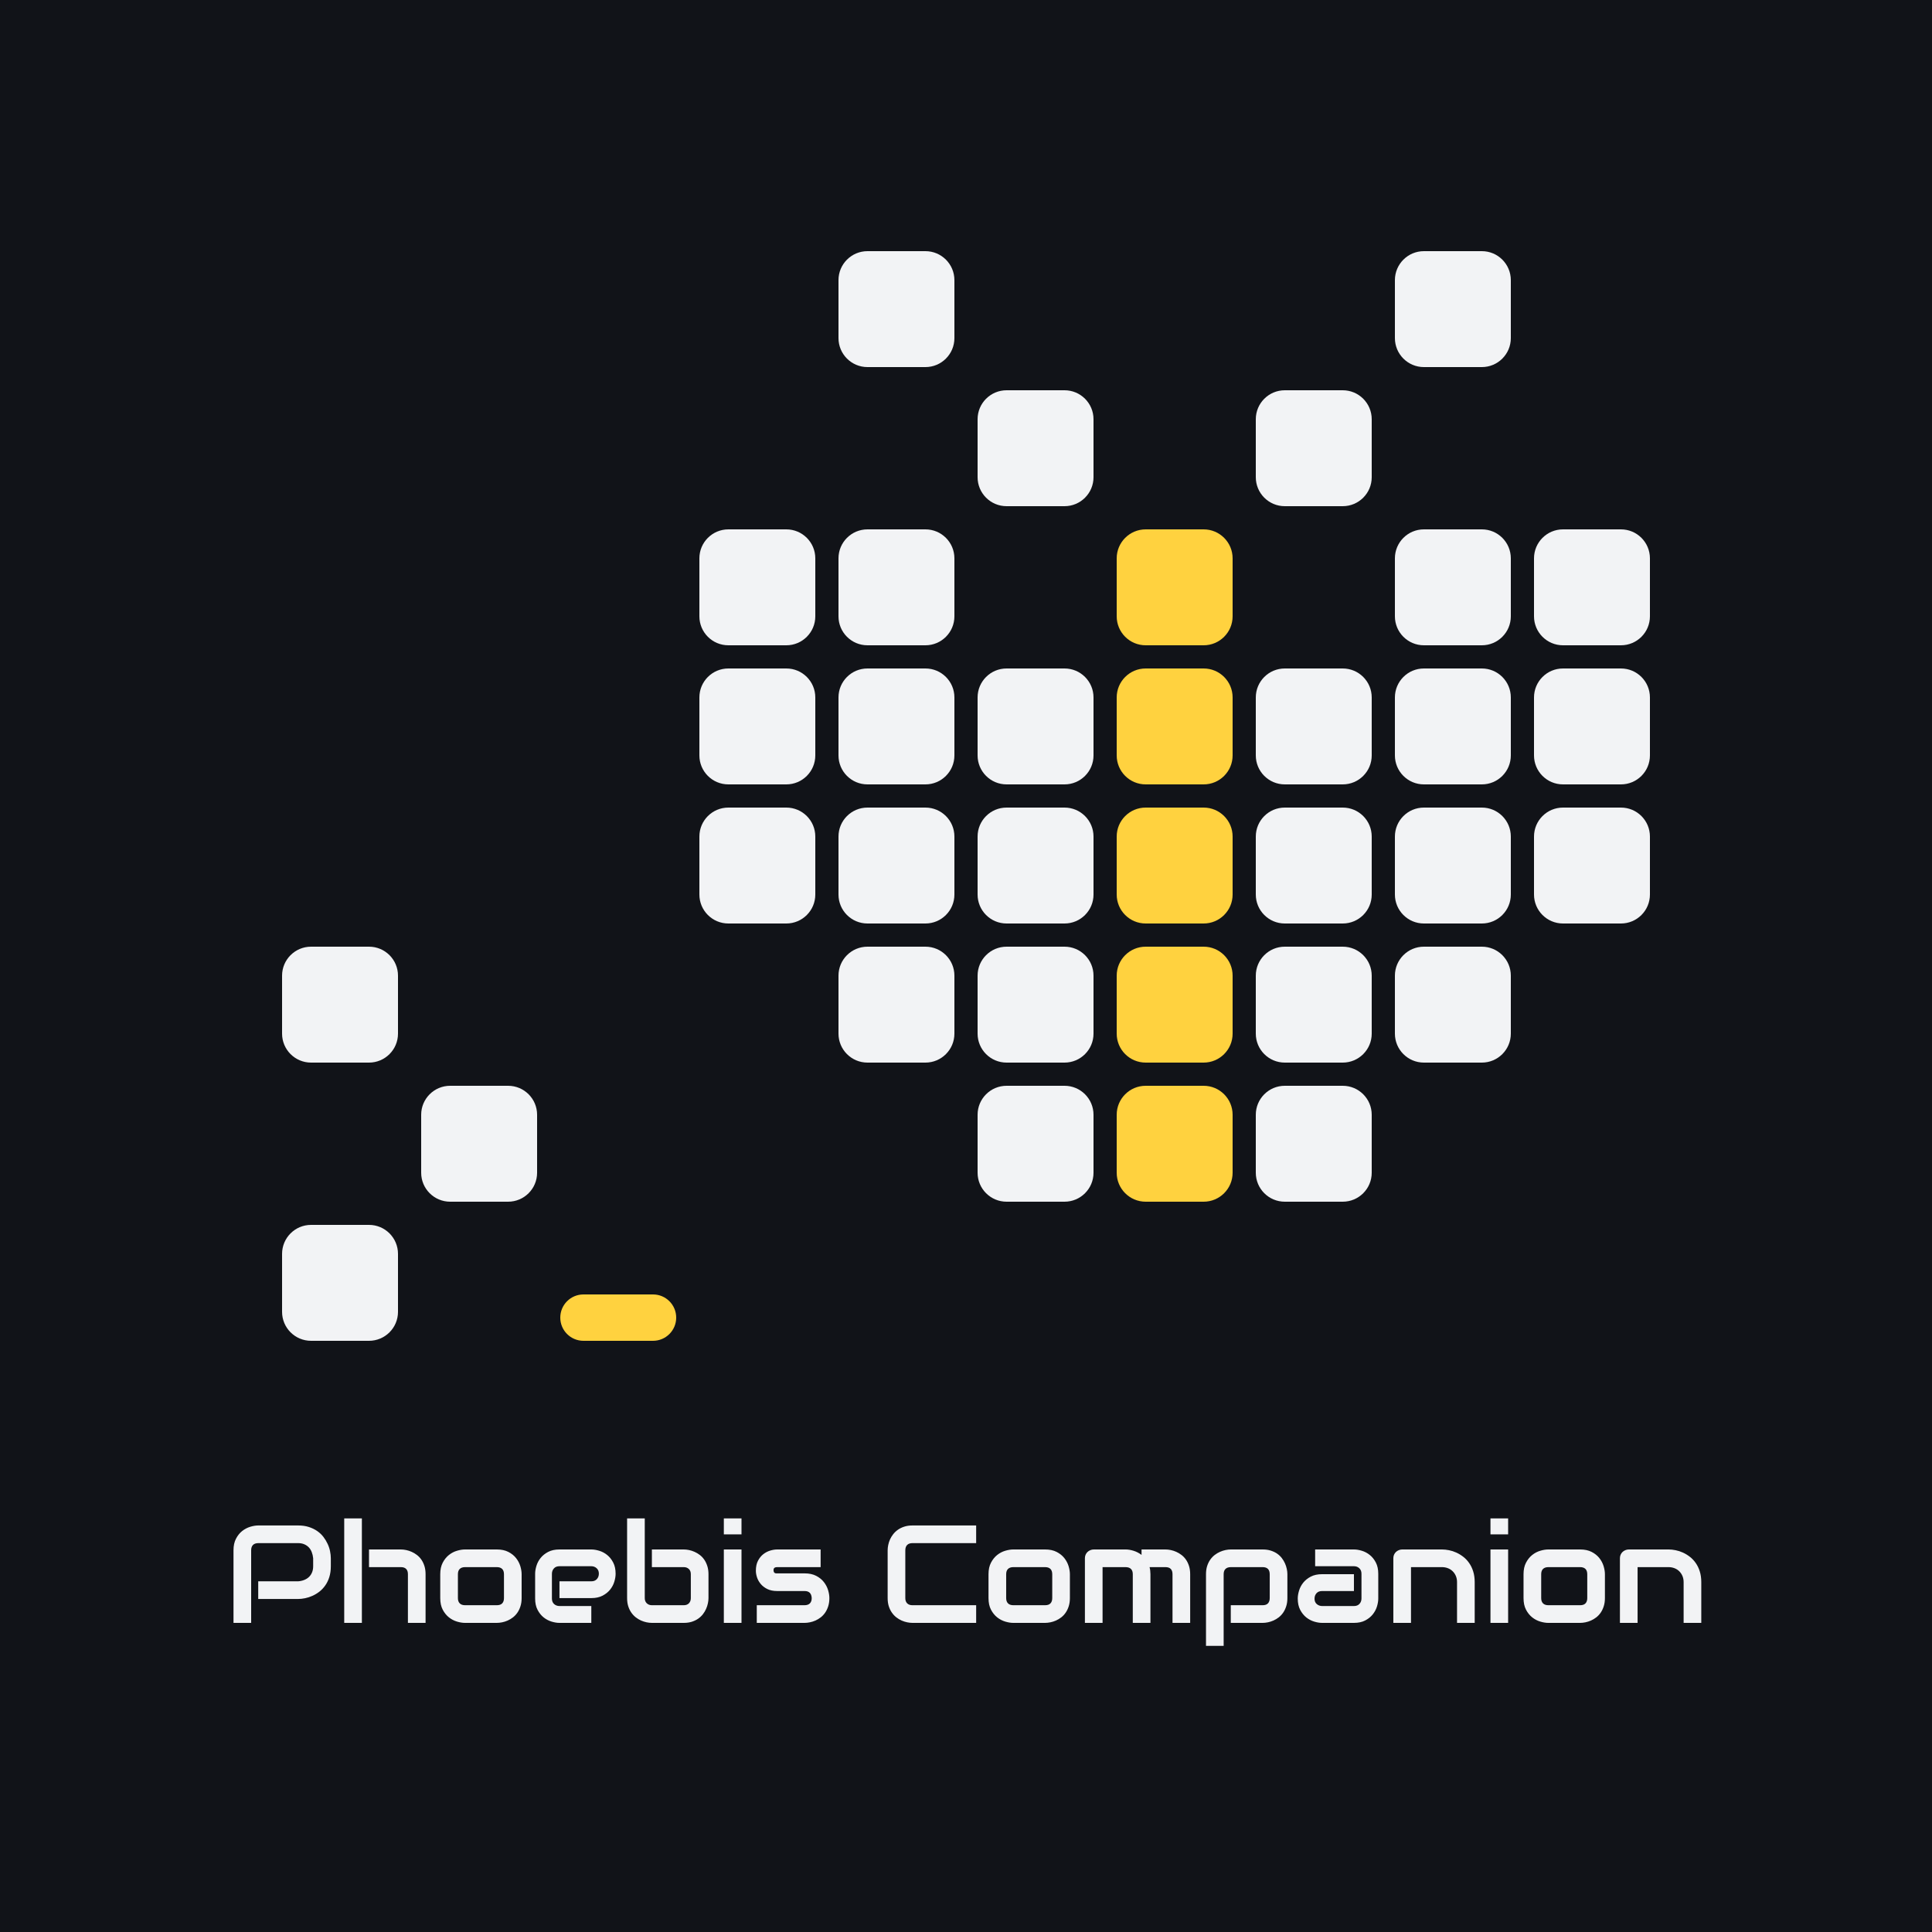
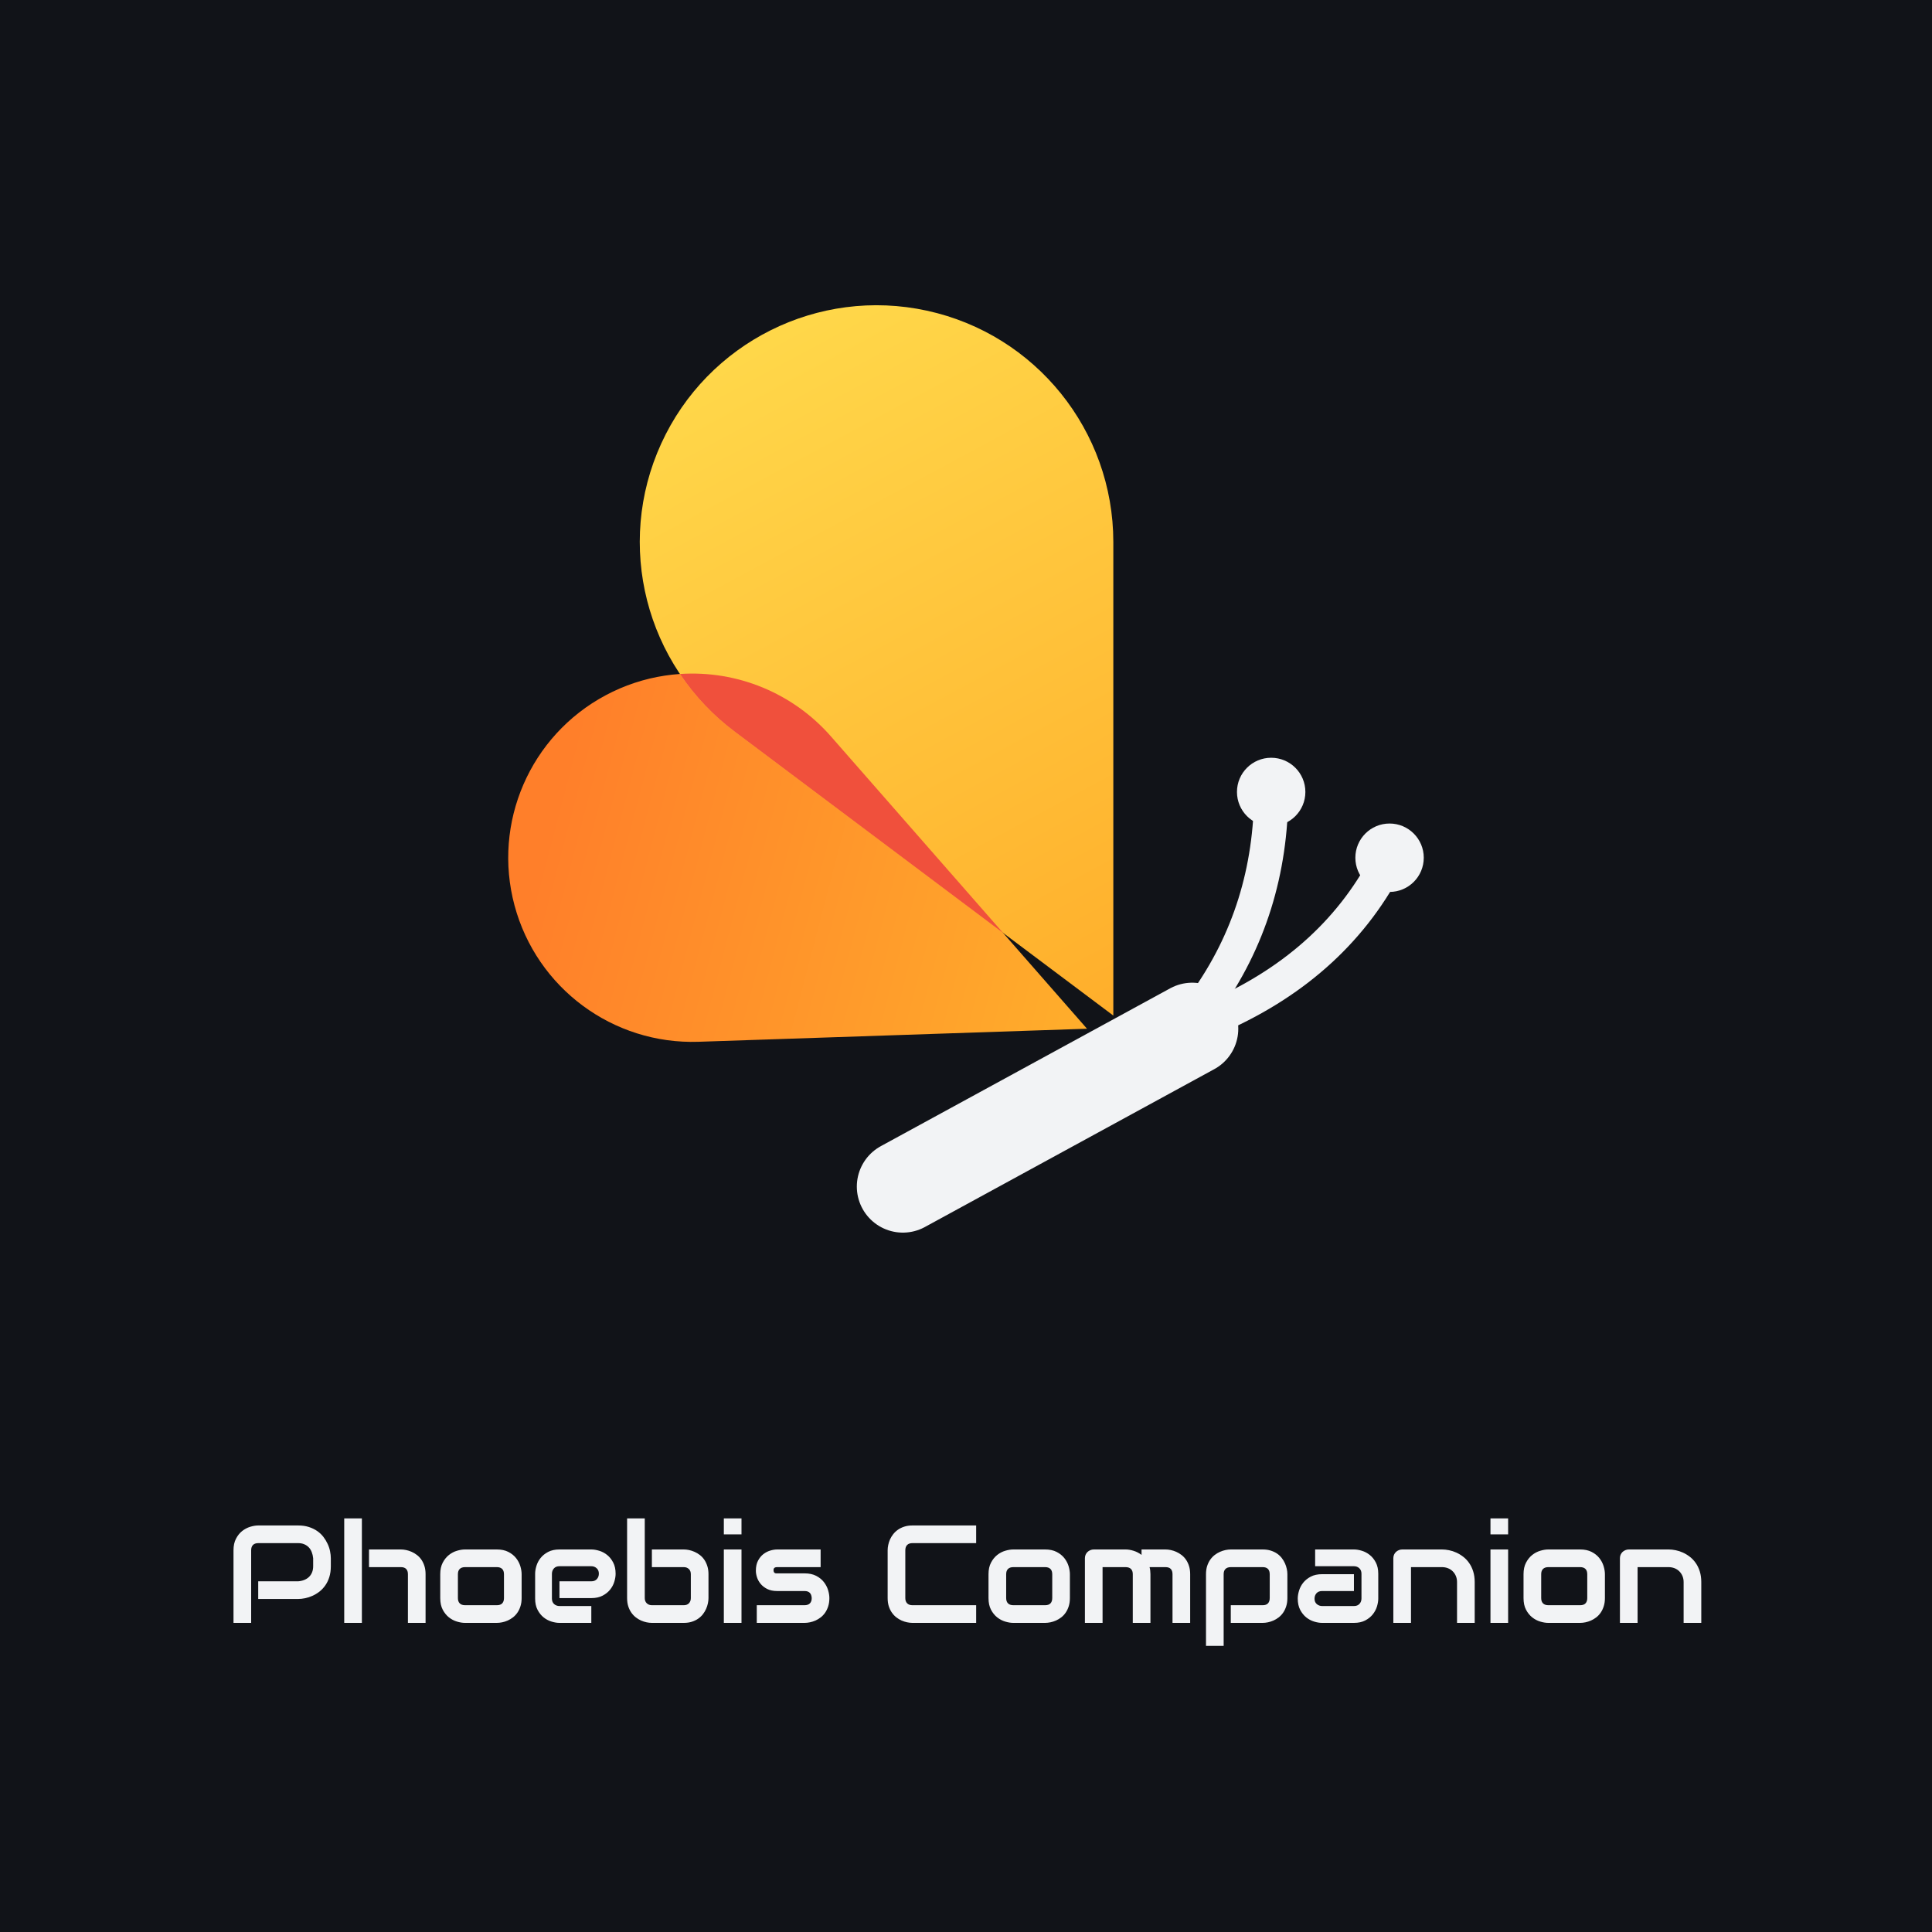
<svg xmlns="http://www.w3.org/2000/svg" width="1000" height="1000" viewBox="0 0 1000 1000">
+   <defs>
+     <linearGradient id="linear-pattern-0" gradientUnits="userSpaceOnUse" x1="562.638" y1="532.468" x2="276.681" y2="457.574">
+       <stop offset="0" stop-color="rgb(100%, 68.235%, 16.863%)" stop-opacity="1" />
+       <stop offset="1" stop-color="rgb(100%, 49.804%, 16.471%)" stop-opacity="1" />
+     </linearGradient>
+     <linearGradient id="linear-pattern-1" gradientUnits="userSpaceOnUse" x1="385.617" y1="171.617" x2="576.255" y2="525.66">
+       <stop offset="0" stop-color="rgb(100%, 84.706%, 29.02%)" stop-opacity="1" />
+       <stop offset="1" stop-color="rgb(100%, 68.235%, 16.863%)" stop-opacity="1" />
+     </linearGradient>
+   </defs>
  <rect x="-100" y="-100" width="1200" height="1200" fill="rgb(6.667%, 7.451%, 9.412%)" fill-opacity="1" />
-   <path fill-rule="nonzero" fill="rgb(94.902%, 95.294%, 96.078%)" fill-opacity="1" d="M 449 130 L 479 130 C 487.285 130 494 136.715 494 145 L 494 175 C 494 183.285 487.285 190 479 190 L 449 190 C 440.715 190 434 183.285 434 175 L 434 145 C 434 136.715 440.715 130 449 130 Z M 449 130 " />
-   <path fill-rule="nonzero" fill="rgb(94.902%, 95.294%, 96.078%)" fill-opacity="1" d="M 737 130 L 767 130 C 775.285 130 782 136.715 782 145 L 782 175 C 782 183.285 775.285 190 767 190 L 737 190 C 728.715 190 722 183.285 722 175 L 722 145 C 722 136.715 728.715 130 737 130 Z M 737 130 " />
-   <path fill-rule="nonzero" fill="rgb(94.902%, 95.294%, 96.078%)" fill-opacity="1" d="M 521 202 L 551 202 C 559.285 202 566 208.715 566 217 L 566 247 C 566 255.285 559.285 262 551 262 L 521 262 C 512.715 262 506 255.285 506 247 L 506 217 C 506 208.715 512.715 202 521 202 Z M 521 202 " />
-   <path fill-rule="nonzero" fill="rgb(94.902%, 95.294%, 96.078%)" fill-opacity="1" d="M 665 202 L 695 202 C 703.285 202 710 208.715 710 217 L 710 247 C 710 255.285 703.285 262 695 262 L 665 262 C 656.715 262 650 255.285 650 247 L 650 217 C 650 208.715 656.715 202 665 202 Z M 665 202 " />
-   <path fill-rule="nonzero" fill="rgb(94.902%, 95.294%, 96.078%)" fill-opacity="1" d="M 377 274 L 407 274 C 415.285 274 422 280.715 422 289 L 422 319 C 422 327.285 415.285 334 407 334 L 377 334 C 368.715 334 362 327.285 362 319 L 362 289 C 362 280.715 368.715 274 377 274 Z M 377 274 " />
-   <path fill-rule="nonzero" fill="rgb(94.902%, 95.294%, 96.078%)" fill-opacity="1" d="M 449 274 L 479 274 C 487.285 274 494 280.715 494 289 L 494 319 C 494 327.285 487.285 334 479 334 L 449 334 C 440.715 334 434 327.285 434 319 L 434 289 C 434 280.715 440.715 274 449 274 Z M 449 274 " />
-   <path fill-rule="nonzero" fill="rgb(100%, 82.353%, 24.706%)" fill-opacity="1" d="M 593 274 L 623 274 C 631.285 274 638 280.715 638 289 L 638 319 C 638 327.285 631.285 334 623 334 L 593 334 C 584.715 334 578 327.285 578 319 L 578 289 C 578 280.715 584.715 274 593 274 Z M 593 274 " />
-   <path fill-rule="nonzero" fill="rgb(94.902%, 95.294%, 96.078%)" fill-opacity="1" d="M 737 274 L 767 274 C 775.285 274 782 280.715 782 289 L 782 319 C 782 327.285 775.285 334 767 334 L 737 334 C 728.715 334 722 327.285 722 319 L 722 289 C 722 280.715 728.715 274 737 274 Z M 737 274 " />
-   <path fill-rule="nonzero" fill="rgb(94.902%, 95.294%, 96.078%)" fill-opacity="1" d="M 809 274 L 839 274 C 847.285 274 854 280.715 854 289 L 854 319 C 854 327.285 847.285 334 839 334 L 809 334 C 800.715 334 794 327.285 794 319 L 794 289 C 794 280.715 800.715 274 809 274 Z M 809 274 " />
-   <path fill-rule="nonzero" fill="rgb(94.902%, 95.294%, 96.078%)" fill-opacity="1" d="M 377 346 L 407 346 C 415.285 346 422 352.715 422 361 L 422 391 C 422 399.285 415.285 406 407 406 L 377 406 C 368.715 406 362 399.285 362 391 L 362 361 C 362 352.715 368.715 346 377 346 Z M 377 346 " />
-   <path fill-rule="nonzero" fill="rgb(94.902%, 95.294%, 96.078%)" fill-opacity="1" d="M 449 346 L 479 346 C 487.285 346 494 352.715 494 361 L 494 391 C 494 399.285 487.285 406 479 406 L 449 406 C 440.715 406 434 399.285 434 391 L 434 361 C 434 352.715 440.715 346 449 346 Z M 449 346 " />
-   <path fill-rule="nonzero" fill="rgb(94.902%, 95.294%, 96.078%)" fill-opacity="1" d="M 521 346 L 551 346 C 559.285 346 566 352.715 566 361 L 566 391 C 566 399.285 559.285 406 551 406 L 521 406 C 512.715 406 506 399.285 506 391 L 506 361 C 506 352.715 512.715 346 521 346 Z M 521 346 " />
-   <path fill-rule="nonzero" fill="rgb(100%, 82.353%, 24.706%)" fill-opacity="1" d="M 593 346 L 623 346 C 631.285 346 638 352.715 638 361 L 638 391 C 638 399.285 631.285 406 623 406 L 593 406 C 584.715 406 578 399.285 578 391 L 578 361 C 578 352.715 584.715 346 593 346 Z M 593 346 " />
-   <path fill-rule="nonzero" fill="rgb(94.902%, 95.294%, 96.078%)" fill-opacity="1" d="M 665 346 L 695 346 C 703.285 346 710 352.715 710 361 L 710 391 C 710 399.285 703.285 406 695 406 L 665 406 C 656.715 406 650 399.285 650 391 L 650 361 C 650 352.715 656.715 346 665 346 Z M 665 346 " />
-   <path fill-rule="nonzero" fill="rgb(94.902%, 95.294%, 96.078%)" fill-opacity="1" d="M 737 346 L 767 346 C 775.285 346 782 352.715 782 361 L 782 391 C 782 399.285 775.285 406 767 406 L 737 406 C 728.715 406 722 399.285 722 391 L 722 361 C 722 352.715 728.715 346 737 346 Z M 737 346 " />
-   <path fill-rule="nonzero" fill="rgb(94.902%, 95.294%, 96.078%)" fill-opacity="1" d="M 809 346 L 839 346 C 847.285 346 854 352.715 854 361 L 854 391 C 854 399.285 847.285 406 839 406 L 809 406 C 800.715 406 794 399.285 794 391 L 794 361 C 794 352.715 800.715 346 809 346 Z M 809 346 " />
-   <path fill-rule="nonzero" fill="rgb(94.902%, 95.294%, 96.078%)" fill-opacity="1" d="M 377 418 L 407 418 C 415.285 418 422 424.715 422 433 L 422 463 C 422 471.285 415.285 478 407 478 L 377 478 C 368.715 478 362 471.285 362 463 L 362 433 C 362 424.715 368.715 418 377 418 Z M 377 418 " />
-   <path fill-rule="nonzero" fill="rgb(94.902%, 95.294%, 96.078%)" fill-opacity="1" d="M 449 418 L 479 418 C 487.285 418 494 424.715 494 433 L 494 463 C 494 471.285 487.285 478 479 478 L 449 478 C 440.715 478 434 471.285 434 463 L 434 433 C 434 424.715 440.715 418 449 418 Z M 449 418 " />
-   <path fill-rule="nonzero" fill="rgb(94.902%, 95.294%, 96.078%)" fill-opacity="1" d="M 521 418 L 551 418 C 559.285 418 566 424.715 566 433 L 566 463 C 566 471.285 559.285 478 551 478 L 521 478 C 512.715 478 506 471.285 506 463 L 506 433 C 506 424.715 512.715 418 521 418 Z M 521 418 " />
-   <path fill-rule="nonzero" fill="rgb(100%, 82.353%, 24.706%)" fill-opacity="1" d="M 593 418 L 623 418 C 631.285 418 638 424.715 638 433 L 638 463 C 638 471.285 631.285 478 623 478 L 593 478 C 584.715 478 578 471.285 578 463 L 578 433 C 578 424.715 584.715 418 593 418 Z M 593 418 " />
-   <path fill-rule="nonzero" fill="rgb(94.902%, 95.294%, 96.078%)" fill-opacity="1" d="M 665 418 L 695 418 C 703.285 418 710 424.715 710 433 L 710 463 C 710 471.285 703.285 478 695 478 L 665 478 C 656.715 478 650 471.285 650 463 L 650 433 C 650 424.715 656.715 418 665 418 Z M 665 418 " />
-   <path fill-rule="nonzero" fill="rgb(94.902%, 95.294%, 96.078%)" fill-opacity="1" d="M 737 418 L 767 418 C 775.285 418 782 424.715 782 433 L 782 463 C 782 471.285 775.285 478 767 478 L 737 478 C 728.715 478 722 471.285 722 463 L 722 433 C 722 424.715 728.715 418 737 418 Z M 737 418 " />
-   <path fill-rule="nonzero" fill="rgb(94.902%, 95.294%, 96.078%)" fill-opacity="1" d="M 809 418 L 839 418 C 847.285 418 854 424.715 854 433 L 854 463 C 854 471.285 847.285 478 839 478 L 809 478 C 800.715 478 794 471.285 794 463 L 794 433 C 794 424.715 800.715 418 809 418 Z M 809 418 " />
-   <path fill-rule="nonzero" fill="rgb(94.902%, 95.294%, 96.078%)" fill-opacity="1" d="M 449 490 L 479 490 C 487.285 490 494 496.715 494 505 L 494 535 C 494 543.285 487.285 550 479 550 L 449 550 C 440.715 550 434 543.285 434 535 L 434 505 C 434 496.715 440.715 490 449 490 Z M 449 490 " />
-   <path fill-rule="nonzero" fill="rgb(94.902%, 95.294%, 96.078%)" fill-opacity="1" d="M 521 490 L 551 490 C 559.285 490 566 496.715 566 505 L 566 535 C 566 543.285 559.285 550 551 550 L 521 550 C 512.715 550 506 543.285 506 535 L 506 505 C 506 496.715 512.715 490 521 490 Z M 521 490 " />
-   <path fill-rule="nonzero" fill="rgb(100%, 82.353%, 24.706%)" fill-opacity="1" d="M 593 490 L 623 490 C 631.285 490 638 496.715 638 505 L 638 535 C 638 543.285 631.285 550 623 550 L 593 550 C 584.715 550 578 543.285 578 535 L 578 505 C 578 496.715 584.715 490 593 490 Z M 593 490 " />
-   <path fill-rule="nonzero" fill="rgb(94.902%, 95.294%, 96.078%)" fill-opacity="1" d="M 665 490 L 695 490 C 703.285 490 710 496.715 710 505 L 710 535 C 710 543.285 703.285 550 695 550 L 665 550 C 656.715 550 650 543.285 650 535 L 650 505 C 650 496.715 656.715 490 665 490 Z M 665 490 " />
-   <path fill-rule="nonzero" fill="rgb(94.902%, 95.294%, 96.078%)" fill-opacity="1" d="M 737 490 L 767 490 C 775.285 490 782 496.715 782 505 L 782 535 C 782 543.285 775.285 550 767 550 L 737 550 C 728.715 550 722 543.285 722 535 L 722 505 C 722 496.715 728.715 490 737 490 Z M 737 490 " />
-   <path fill-rule="nonzero" fill="rgb(94.902%, 95.294%, 96.078%)" fill-opacity="1" d="M 521 562 L 551 562 C 559.285 562 566 568.715 566 577 L 566 607 C 566 615.285 559.285 622 551 622 L 521 622 C 512.715 622 506 615.285 506 607 L 506 577 C 506 568.715 512.715 562 521 562 Z M 521 562 " />
-   <path fill-rule="nonzero" fill="rgb(100%, 82.353%, 24.706%)" fill-opacity="1" d="M 593 562 L 623 562 C 631.285 562 638 568.715 638 577 L 638 607 C 638 615.285 631.285 622 623 622 L 593 622 C 584.715 622 578 615.285 578 607 L 578 577 C 578 568.715 584.715 562 593 562 Z M 593 562 " />
-   <path fill-rule="nonzero" fill="rgb(94.902%, 95.294%, 96.078%)" fill-opacity="1" d="M 665 562 L 695 562 C 703.285 562 710 568.715 710 577 L 710 607 C 710 615.285 703.285 622 695 622 L 665 622 C 656.715 622 650 615.285 650 607 L 650 577 C 650 568.715 656.715 562 665 562 Z M 665 562 " />
-   <path fill-rule="nonzero" fill="rgb(94.902%, 95.294%, 96.078%)" fill-opacity="1" d="M 161 490 L 191 490 C 199.285 490 206 496.715 206 505 L 206 535 C 206 543.285 199.285 550 191 550 L 161 550 C 152.715 550 146 543.285 146 535 L 146 505 C 146 496.715 152.715 490 161 490 Z M 161 490 " />
-   <path fill-rule="nonzero" fill="rgb(94.902%, 95.294%, 96.078%)" fill-opacity="1" d="M 233 562 L 263 562 C 271.285 562 278 568.715 278 577 L 278 607 C 278 615.285 271.285 622 263 622 L 233 622 C 224.715 622 218 615.285 218 607 L 218 577 C 218 568.715 224.715 562 233 562 Z M 233 562 " />
-   <path fill-rule="nonzero" fill="rgb(94.902%, 95.294%, 96.078%)" fill-opacity="1" d="M 161 634 L 191 634 C 199.285 634 206 640.715 206 649 L 206 679 C 206 687.285 199.285 694 191 694 L 161 694 C 152.715 694 146 687.285 146 679 L 146 649 C 146 640.715 152.715 634 161 634 Z M 161 634 " />
-   <path fill-rule="nonzero" fill="rgb(100%, 82.353%, 24.706%)" fill-opacity="1" d="M 302 670 L 338 670 C 344.629 670 350 675.371 350 682 C 350 688.629 344.629 694 338 694 L 302 694 C 295.371 694 290 688.629 290 682 C 290 675.371 295.371 670 302 670 Z M 302 670 " />
+   <path fill-rule="nonzero" fill="url(#linear-pattern-0)" d="M 562.637 532.469 L 430.082 381.148 C 400.879 347.809 352.547 339 313.457 359.891 C 274.367 380.781 254.832 425.859 266.32 468.664 C 277.809 511.473 317.289 540.711 361.586 539.223 Z M 562.637 532.469 " />
+   <path fill-rule="nonzero" fill="url(#linear-pattern-1)" d="M 576.254 525.66 L 576.254 280.555 C 576.254 222.922 536.098 173.078 479.789 160.809 C 423.477 148.543 366.227 177.168 342.254 229.578 C 318.281 281.984 334.066 344.016 380.172 378.598 Z M 576.254 525.66 " />
+   <path fill-rule="nonzero" fill="rgb(94.118%, 31.373%, 23.529%)" fill-opacity="1" d="M 519.168 482.844 L 430.082 381.148 C 410.496 358.793 381.602 346.848 351.945 348.855 C 359.617 360.285 369.16 370.336 380.172 378.598 Z M 519.168 482.844 " />
+   <path fill="none" stroke-width="17.702" stroke-linecap="round" stroke-linejoin="miter" stroke="rgb(94.902%, 95.294%, 96.078%)" stroke-opacity="1" stroke-miterlimit="4" d="M 623.914 518.852 C 646.609 487.078 657.957 450.766 657.957 409.914 " />
+   <path fill-rule="nonzero" fill="rgb(94.902%, 95.294%, 96.078%)" fill-opacity="1" d="M 675.66 409.914 C 675.66 419.691 667.734 427.617 657.957 427.617 C 648.18 427.617 640.254 419.691 640.254 409.914 C 640.254 400.137 648.18 392.215 657.957 392.215 C 667.734 392.215 675.66 400.137 675.66 409.914 Z M 675.66 409.914 " />
+   <path fill="none" stroke-width="17.702" stroke-linecap="round" stroke-linejoin="miter" stroke="rgb(94.902%, 95.294%, 96.078%)" stroke-opacity="1" stroke-miterlimit="4" d="M 630.723 525.66 C 671.574 507.504 701.078 480.27 719.234 443.957 " />
+   <path fill-rule="nonzero" fill="rgb(94.902%, 95.294%, 96.078%)" fill-opacity="1" d="M 736.938 443.957 C 736.938 453.734 729.012 461.66 719.234 461.66 C 709.457 461.66 701.531 453.734 701.531 443.957 C 701.531 434.18 709.457 426.254 719.234 426.254 C 729.012 426.254 736.938 434.18 736.938 443.957 Z M 736.938 443.957 " />
+   <path fill="none" stroke-width="47.66" stroke-linecap="round" stroke-linejoin="miter" stroke="rgb(94.902%, 95.294%, 96.078%)" stroke-opacity="1" stroke-miterlimit="4" d="M 467.32 614.172 L 617.105 532.469 " />
  <path fill-rule="nonzero" fill="rgb(94.902%, 95.294%, 96.078%)" fill-opacity="1" d="M 171.234 810.672 C 171.234 812.766 170.973 814.637 170.453 816.281 C 169.941 817.918 169.242 819.359 168.359 820.609 C 167.484 821.859 166.473 822.934 165.328 823.828 C 164.18 824.715 162.977 825.438 161.719 826 C 160.469 826.562 159.203 826.977 157.922 827.234 C 156.648 827.496 155.453 827.625 154.328 827.625 L 133.656 827.625 L 133.656 818.484 L 154.328 818.484 C 155.492 818.391 156.551 818.152 157.5 817.766 C 158.457 817.383 159.273 816.859 159.953 816.203 C 160.629 815.547 161.156 814.758 161.531 813.828 C 161.906 812.902 162.094 811.852 162.094 810.672 L 162.094 806.531 C 161.977 805.387 161.734 804.336 161.359 803.375 C 160.984 802.406 160.473 801.586 159.828 800.906 C 159.18 800.23 158.398 799.699 157.484 799.312 C 156.578 798.918 155.523 798.719 154.328 798.719 L 133.719 798.719 C 132.5 798.719 131.57 799.039 130.938 799.672 C 130.312 800.309 130 801.227 130 802.422 L 130 840 L 120.859 840 L 120.859 802.422 C 120.859 800.078 121.285 798.09 122.141 796.453 C 122.992 794.809 124.055 793.48 125.328 792.469 C 126.609 791.461 128 790.727 129.5 790.266 C 131 789.809 132.383 789.578 133.656 789.578 L 154.328 789.578 C 156.391 789.578 158.238 789.844 159.875 790.375 C 161.52 790.906 162.969 791.609 164.219 792.484 C 165.477 793.359 166.547 794.375 167.422 795.531 C 168.297 796.68 169.02 797.883 169.594 799.141 C 170.176 800.391 170.594 801.656 170.844 802.938 C 171.102 804.211 171.234 805.406 171.234 806.531 Z M 220.277 840 L 211.137 840 L 211.137 814.797 C 211.137 813.602 210.828 812.695 210.215 812.078 C 209.609 811.453 208.699 811.141 207.48 811.141 L 190.996 811.141 L 190.996 802 L 207.48 802 C 208.344 802 209.254 802.102 210.215 802.297 C 211.184 802.496 212.141 802.809 213.09 803.234 C 214.035 803.652 214.941 804.195 215.809 804.859 C 216.684 805.527 217.449 806.336 218.105 807.281 C 218.762 808.23 219.285 809.328 219.684 810.578 C 220.078 811.82 220.277 813.227 220.277 814.797 Z M 187.309 840 L 178.168 840 L 178.168 785.922 L 187.309 785.922 Z M 269.996 827.172 C 269.996 828.734 269.793 830.148 269.387 831.406 C 268.988 832.656 268.465 833.758 267.809 834.703 C 267.152 835.652 266.391 836.465 265.527 837.141 C 264.66 837.809 263.75 838.355 262.793 838.781 C 261.844 839.199 260.887 839.508 259.918 839.703 C 258.949 839.902 258.027 840 257.152 840 L 240.668 840 C 239.406 840 238.027 839.777 236.527 839.328 C 235.027 838.883 233.637 838.152 232.355 837.141 C 231.074 836.121 230.004 834.797 229.152 833.172 C 228.297 831.539 227.871 829.539 227.871 827.172 L 227.871 814.797 C 227.871 812.453 228.297 810.469 229.152 808.844 C 230.004 807.211 231.074 805.883 232.355 804.859 C 233.637 803.84 235.027 803.109 236.527 802.672 C 238.027 802.227 239.406 802 240.668 802 L 257.152 802 C 259.496 802 261.484 802.422 263.121 803.266 C 264.766 804.109 266.094 805.172 267.105 806.453 C 268.113 807.727 268.848 809.109 269.309 810.609 C 269.766 812.109 269.996 813.508 269.996 814.797 Z M 260.855 814.859 C 260.855 813.602 260.535 812.668 259.902 812.062 C 259.266 811.449 258.348 811.141 257.152 811.141 L 240.746 811.141 C 239.527 811.141 238.598 811.453 237.965 812.078 C 237.328 812.695 237.012 813.602 237.012 814.797 L 237.012 827.172 C 237.012 828.359 237.328 829.273 237.965 829.906 C 238.598 830.543 239.527 830.859 240.746 830.859 L 257.152 830.859 C 258.402 830.859 259.328 830.543 259.934 829.906 C 260.547 829.273 260.855 828.359 260.855 827.172 Z M 318.641 814.578 C 318.641 815.852 318.414 817.219 317.969 818.688 C 317.531 820.148 316.812 821.508 315.812 822.766 C 314.82 824.016 313.52 825.062 311.906 825.906 C 310.301 826.75 308.352 827.172 306.062 827.172 L 289.578 827.172 L 289.578 818.484 L 306.062 818.484 C 307.301 818.484 308.258 818.105 308.938 817.344 C 309.625 816.586 309.969 815.641 309.969 814.516 C 309.969 813.32 309.582 812.383 308.812 811.703 C 308.051 811.016 307.133 810.672 306.062 810.672 L 289.578 810.672 C 288.328 810.672 287.363 811.059 286.688 811.828 C 286.008 812.59 285.672 813.531 285.672 814.656 L 285.672 827.406 C 285.672 828.625 286.051 829.578 286.812 830.266 C 287.57 830.945 288.516 831.281 289.641 831.281 L 306.062 831.281 L 306.062 840 L 289.578 840 C 288.305 840 286.938 839.777 285.469 839.328 C 284.008 838.883 282.648 838.164 281.391 837.172 C 280.141 836.172 279.094 834.871 278.25 833.266 C 277.406 831.664 276.984 829.711 276.984 827.406 L 276.984 814.578 C 276.984 813.32 277.207 811.953 277.656 810.484 C 278.102 809.016 278.82 807.656 279.812 806.406 C 280.812 805.156 282.113 804.109 283.719 803.266 C 285.32 802.422 287.273 802 289.578 802 L 306.062 802 C 307.32 802 308.688 802.227 310.156 802.672 C 311.625 803.109 312.984 803.828 314.234 804.828 C 315.484 805.82 316.531 807.121 317.375 808.734 C 318.219 810.34 318.641 812.289 318.641 814.578 Z M 366.711 827.172 C 366.711 828.039 366.605 828.949 366.398 829.906 C 366.199 830.867 365.887 831.824 365.461 832.781 C 365.043 833.73 364.5 834.637 363.836 835.5 C 363.168 836.367 362.359 837.133 361.414 837.797 C 360.465 838.465 359.367 839 358.117 839.406 C 356.875 839.805 355.477 840 353.914 840 L 337.414 840 C 336.547 840 335.637 839.902 334.68 839.703 C 333.719 839.508 332.762 839.199 331.805 838.781 C 330.855 838.355 329.949 837.809 329.086 837.141 C 328.219 836.465 327.453 835.652 326.789 834.703 C 326.121 833.758 325.586 832.656 325.18 831.406 C 324.781 830.148 324.586 828.734 324.586 827.172 L 324.586 785.922 L 333.727 785.922 L 333.727 827.172 C 333.727 828.297 334.074 829.195 334.773 829.859 C 335.48 830.527 336.359 830.859 337.414 830.859 L 353.914 830.859 C 355.059 830.859 355.953 830.523 356.602 829.844 C 357.246 829.156 357.57 828.266 357.57 827.172 L 357.57 814.797 C 357.57 813.641 357.227 812.746 356.539 812.109 C 355.859 811.465 354.984 811.141 353.914 811.141 L 337.414 811.141 L 337.414 802 L 353.914 802 C 354.777 802 355.688 802.102 356.648 802.297 C 357.605 802.496 358.559 802.809 359.508 803.234 C 360.465 803.652 361.375 804.195 362.242 804.859 C 363.105 805.527 363.867 806.336 364.523 807.281 C 365.18 808.23 365.703 809.328 366.102 810.578 C 366.508 811.82 366.711 813.227 366.711 814.797 Z M 383.797 794.188 L 374.656 794.188 L 374.656 785.922 L 383.797 785.922 Z M 383.797 840 L 374.656 840 L 374.656 802 L 383.797 802 Z M 429.285 827.172 C 429.285 828.734 429.082 830.148 428.676 831.406 C 428.277 832.656 427.754 833.758 427.098 834.703 C 426.441 835.652 425.68 836.465 424.816 837.141 C 423.949 837.809 423.043 838.355 422.098 838.781 C 421.148 839.199 420.184 839.508 419.207 839.703 C 418.238 839.902 417.32 840 416.457 840 L 391.707 840 L 391.707 830.859 L 416.379 830.859 C 417.617 830.859 418.555 830.543 419.191 829.906 C 419.824 829.273 420.145 828.359 420.145 827.172 C 420.027 824.734 418.801 823.516 416.457 823.516 L 402.285 823.516 C 400.262 823.516 398.551 823.168 397.145 822.469 C 395.738 821.762 394.598 820.883 393.723 819.828 C 392.848 818.766 392.211 817.625 391.816 816.406 C 391.43 815.188 391.238 814.055 391.238 813 C 391.238 810.961 391.602 809.242 392.332 807.844 C 393.059 806.449 393.973 805.32 395.066 804.453 C 396.168 803.59 397.367 802.965 398.66 802.578 C 399.949 802.195 401.16 802 402.285 802 L 424.754 802 L 424.754 811.141 L 402.348 811.141 C 401.879 811.141 401.508 811.195 401.238 811.297 C 400.977 811.402 400.777 811.543 400.645 811.719 C 400.52 811.898 400.441 812.086 400.41 812.281 C 400.387 812.48 400.379 812.672 400.379 812.859 C 400.41 813.234 400.48 813.527 400.598 813.734 C 400.711 813.945 400.855 814.094 401.035 814.188 C 401.211 814.281 401.41 814.34 401.629 814.359 C 401.855 814.371 402.074 814.375 402.285 814.375 L 416.457 814.375 C 418.801 814.375 420.789 814.797 422.426 815.641 C 424.07 816.484 425.395 817.547 426.395 818.828 C 427.402 820.102 428.137 821.484 428.598 822.984 C 429.055 824.484 429.285 825.883 429.285 827.172 Z M 505.258 840 L 472.273 840 C 471.43 840 470.523 839.902 469.555 839.703 C 468.586 839.508 467.621 839.199 466.664 838.781 C 465.715 838.355 464.809 837.809 463.945 837.141 C 463.078 836.465 462.312 835.652 461.648 834.703 C 460.98 833.758 460.445 832.656 460.039 831.406 C 459.641 830.148 459.445 828.734 459.445 827.172 L 459.445 802.422 C 459.445 801.578 459.543 800.672 459.742 799.703 C 459.938 798.727 460.246 797.762 460.664 796.812 C 461.09 795.867 461.641 794.961 462.32 794.094 C 463.008 793.219 463.824 792.449 464.773 791.781 C 465.719 791.117 466.812 790.586 468.055 790.188 C 469.305 789.781 470.711 789.578 472.273 789.578 L 505.258 789.578 L 505.258 798.719 L 472.273 798.719 C 471.086 798.719 470.172 799.039 469.539 799.672 C 468.902 800.309 468.586 801.246 468.586 802.484 L 468.586 827.172 C 468.586 828.34 468.906 829.246 469.555 829.891 C 470.199 830.539 471.105 830.859 472.273 830.859 L 505.258 830.859 Z M 553.777 827.172 C 553.777 828.734 553.574 830.148 553.168 831.406 C 552.77 832.656 552.246 833.758 551.59 834.703 C 550.934 835.652 550.172 836.465 549.309 837.141 C 548.441 837.809 547.531 838.355 546.574 838.781 C 545.625 839.199 544.668 839.508 543.699 839.703 C 542.73 839.902 541.809 840 540.934 840 L 524.449 840 C 523.188 840 521.809 839.777 520.309 839.328 C 518.809 838.883 517.418 838.152 516.137 837.141 C 514.855 836.121 513.785 834.797 512.934 833.172 C 512.078 831.539 511.652 829.539 511.652 827.172 L 511.652 814.797 C 511.652 812.453 512.078 810.469 512.934 808.844 C 513.785 807.211 514.855 805.883 516.137 804.859 C 517.418 803.84 518.809 803.109 520.309 802.672 C 521.809 802.227 523.188 802 524.449 802 L 540.934 802 C 543.277 802 545.266 802.422 546.902 803.266 C 548.547 804.109 549.875 805.172 550.887 806.453 C 551.895 807.727 552.629 809.109 553.09 810.609 C 553.547 812.109 553.777 813.508 553.777 814.797 Z M 544.637 814.859 C 544.637 813.602 544.316 812.668 543.684 812.062 C 543.047 811.449 542.129 811.141 540.934 811.141 L 524.527 811.141 C 523.309 811.141 522.379 811.453 521.746 812.078 C 521.109 812.695 520.793 813.602 520.793 814.797 L 520.793 827.172 C 520.793 828.359 521.109 829.273 521.746 829.906 C 522.379 830.543 523.309 830.859 524.527 830.859 L 540.934 830.859 C 542.184 830.859 543.109 830.543 543.715 829.906 C 544.328 829.273 544.637 828.359 544.637 827.172 Z M 595.469 840 L 586.328 840 L 586.328 814.797 C 586.328 813.602 586.008 812.695 585.375 812.078 C 584.738 811.453 583.801 811.141 582.562 811.141 L 570.688 811.141 L 570.688 840 L 561.547 840 L 561.547 806.531 C 561.547 805.898 561.66 805.305 561.891 804.75 C 562.129 804.199 562.457 803.719 562.875 803.312 C 563.301 802.906 563.797 802.59 564.359 802.359 C 564.922 802.121 565.516 802 566.141 802 L 582.641 802 C 583.898 802 585.254 802.227 586.703 802.672 C 588.16 803.109 589.547 803.824 590.859 804.812 L 590.859 802 L 603.234 802 C 604.098 802 605.008 802.102 605.969 802.297 C 606.938 802.496 607.895 802.809 608.844 803.234 C 609.789 803.652 610.695 804.195 611.562 804.859 C 612.438 805.527 613.203 806.336 613.859 807.281 C 614.516 808.23 615.039 809.328 615.438 810.578 C 615.832 811.82 616.031 813.227 616.031 814.797 L 616.031 840 L 606.891 840 L 606.891 814.797 C 606.891 813.602 606.586 812.695 605.984 812.078 C 605.391 811.453 604.473 811.141 603.234 811.141 L 595.016 811.141 C 595.316 812.266 595.469 813.484 595.469 814.797 Z M 666.348 827.172 C 666.348 828.734 666.145 830.148 665.738 831.406 C 665.34 832.656 664.816 833.758 664.16 834.703 C 663.504 835.652 662.742 836.465 661.879 837.141 C 661.012 837.809 660.102 838.355 659.145 838.781 C 658.195 839.199 657.242 839.508 656.285 839.703 C 655.324 839.902 654.414 840 653.551 840 L 637.051 840 L 637.051 830.859 L 653.551 830.859 C 654.77 830.859 655.68 830.543 656.285 829.906 C 656.898 829.273 657.207 828.359 657.207 827.172 L 657.207 814.859 C 657.207 813.602 656.895 812.668 656.27 812.062 C 655.645 811.449 654.738 811.141 653.551 811.141 L 637.129 811.141 C 635.887 811.141 634.949 811.453 634.316 812.078 C 633.68 812.695 633.363 813.602 633.363 814.797 L 633.363 851.891 L 624.223 851.891 L 624.223 814.797 C 624.223 813.227 624.418 811.82 624.816 810.578 C 625.223 809.328 625.758 808.23 626.426 807.281 C 627.09 806.336 627.855 805.527 628.723 804.859 C 629.586 804.195 630.492 803.652 631.441 803.234 C 632.398 802.809 633.363 802.496 634.332 802.297 C 635.301 802.102 636.207 802 637.051 802 L 653.551 802 C 655.113 802 656.512 802.199 657.754 802.594 C 659.004 802.992 660.102 803.516 661.051 804.172 C 661.996 804.828 662.805 805.594 663.473 806.469 C 664.137 807.336 664.68 808.242 665.098 809.188 C 665.523 810.137 665.836 811.09 666.035 812.047 C 666.242 813.008 666.348 813.922 666.348 814.797 Z M 713.387 827.406 C 713.387 828.68 713.16 830.047 712.715 831.516 C 712.266 832.977 711.543 834.336 710.543 835.594 C 709.551 836.844 708.254 837.891 706.652 838.734 C 705.047 839.578 703.094 840 700.793 840 L 684.309 840 C 683.035 840 681.668 839.777 680.199 839.328 C 678.738 838.883 677.379 838.164 676.121 837.172 C 674.871 836.172 673.824 834.871 672.98 833.266 C 672.137 831.664 671.715 829.711 671.715 827.406 C 671.715 826.148 671.938 824.777 672.387 823.297 C 672.832 821.82 673.551 820.453 674.543 819.203 C 675.543 817.953 676.844 816.906 678.449 816.062 C 680.051 815.219 682.004 814.797 684.309 814.797 L 700.793 814.797 L 700.793 823.516 L 684.309 823.516 C 683.066 823.516 682.105 823.898 681.418 824.656 C 680.738 825.418 680.402 826.359 680.402 827.484 C 680.402 828.684 680.793 829.617 681.574 830.281 C 682.363 830.949 683.297 831.281 684.371 831.281 L 700.793 831.281 C 702.031 831.281 702.988 830.906 703.668 830.156 C 704.355 829.406 704.699 828.469 704.699 827.344 L 704.699 814.578 C 704.699 813.383 704.328 812.434 703.59 811.734 C 702.848 811.027 701.918 810.672 700.793 810.672 L 680.715 810.672 L 680.715 802 L 700.793 802 C 702.062 802 703.426 802.227 704.887 802.672 C 706.355 803.109 707.715 803.828 708.965 804.828 C 710.223 805.82 711.277 807.121 712.121 808.734 C 712.965 810.34 713.387 812.289 713.387 814.578 Z M 763.301 840 L 754.16 840 L 754.16 818.906 C 754.16 817.711 753.949 816.637 753.535 815.688 C 753.129 814.742 752.57 813.93 751.863 813.25 C 751.164 812.562 750.34 812.043 749.395 811.688 C 748.445 811.324 747.418 811.141 746.316 811.141 L 730.332 811.141 L 730.332 840 L 721.191 840 L 721.191 806.531 C 721.191 805.898 721.305 805.305 721.535 804.75 C 721.773 804.199 722.102 803.719 722.52 803.312 C 722.945 802.906 723.441 802.59 724.004 802.359 C 724.566 802.121 725.16 802 725.785 802 L 746.395 802 C 747.539 802 748.746 802.133 750.02 802.391 C 751.301 802.641 752.566 803.055 753.816 803.625 C 755.074 804.199 756.273 804.93 757.41 805.812 C 758.543 806.688 759.551 807.758 760.426 809.016 C 761.309 810.266 762.008 811.715 762.52 813.359 C 763.039 814.996 763.301 816.844 763.301 818.906 Z M 780.605 794.188 L 771.465 794.188 L 771.465 785.922 L 780.605 785.922 Z M 780.605 840 L 771.465 840 L 771.465 802 L 780.605 802 Z M 830.703 827.172 C 830.703 828.734 830.5 830.148 830.094 831.406 C 829.695 832.656 829.172 833.758 828.516 834.703 C 827.859 835.652 827.098 836.465 826.234 837.141 C 825.367 837.809 824.457 838.355 823.5 838.781 C 822.551 839.199 821.594 839.508 820.625 839.703 C 819.656 839.902 818.734 840 817.859 840 L 801.375 840 C 800.113 840 798.734 839.777 797.234 839.328 C 795.734 838.883 794.344 838.152 793.062 837.141 C 791.781 836.121 790.711 834.797 789.859 833.172 C 789.004 831.539 788.578 829.539 788.578 827.172 L 788.578 814.797 C 788.578 812.453 789.004 810.469 789.859 808.844 C 790.711 807.211 791.781 805.883 793.062 804.859 C 794.344 803.84 795.734 803.109 797.234 802.672 C 798.734 802.227 800.113 802 801.375 802 L 817.859 802 C 820.203 802 822.191 802.422 823.828 803.266 C 825.473 804.109 826.801 805.172 827.812 806.453 C 828.82 807.727 829.555 809.109 830.016 810.609 C 830.473 812.109 830.703 813.508 830.703 814.797 Z M 821.562 814.859 C 821.562 813.602 821.242 812.668 820.609 812.062 C 819.973 811.449 819.055 811.141 817.859 811.141 L 801.453 811.141 C 800.234 811.141 799.305 811.453 798.672 812.078 C 798.035 812.695 797.719 813.602 797.719 814.797 L 797.719 827.172 C 797.719 828.359 798.035 829.273 798.672 829.906 C 799.305 830.543 800.234 830.859 801.453 830.859 L 817.859 830.859 C 819.109 830.859 820.035 830.543 820.641 829.906 C 821.254 829.273 821.562 828.359 821.562 827.172 Z M 880.582 840 L 871.441 840 L 871.441 818.906 C 871.441 817.711 871.23 816.637 870.816 815.688 C 870.41 814.742 869.852 813.93 869.145 813.25 C 868.445 812.562 867.621 812.043 866.676 811.688 C 865.727 811.324 864.699 811.141 863.598 811.141 L 847.613 811.141 L 847.613 840 L 838.473 840 L 838.473 806.531 C 838.473 805.898 838.586 805.305 838.816 804.75 C 839.055 804.199 839.383 803.719 839.801 803.312 C 840.227 802.906 840.723 802.59 841.285 802.359 C 841.848 802.121 842.441 802 843.066 802 L 863.676 802 C 864.82 802 866.027 802.133 867.301 802.391 C 868.582 802.641 869.848 803.055 871.098 803.625 C 872.355 804.199 873.555 804.93 874.691 805.812 C 875.824 806.688 876.832 807.758 877.707 809.016 C 878.59 810.266 879.289 811.715 879.801 813.359 C 880.32 814.996 880.582 816.844 880.582 818.906 Z M 115.688 768.738 " />
</svg>
